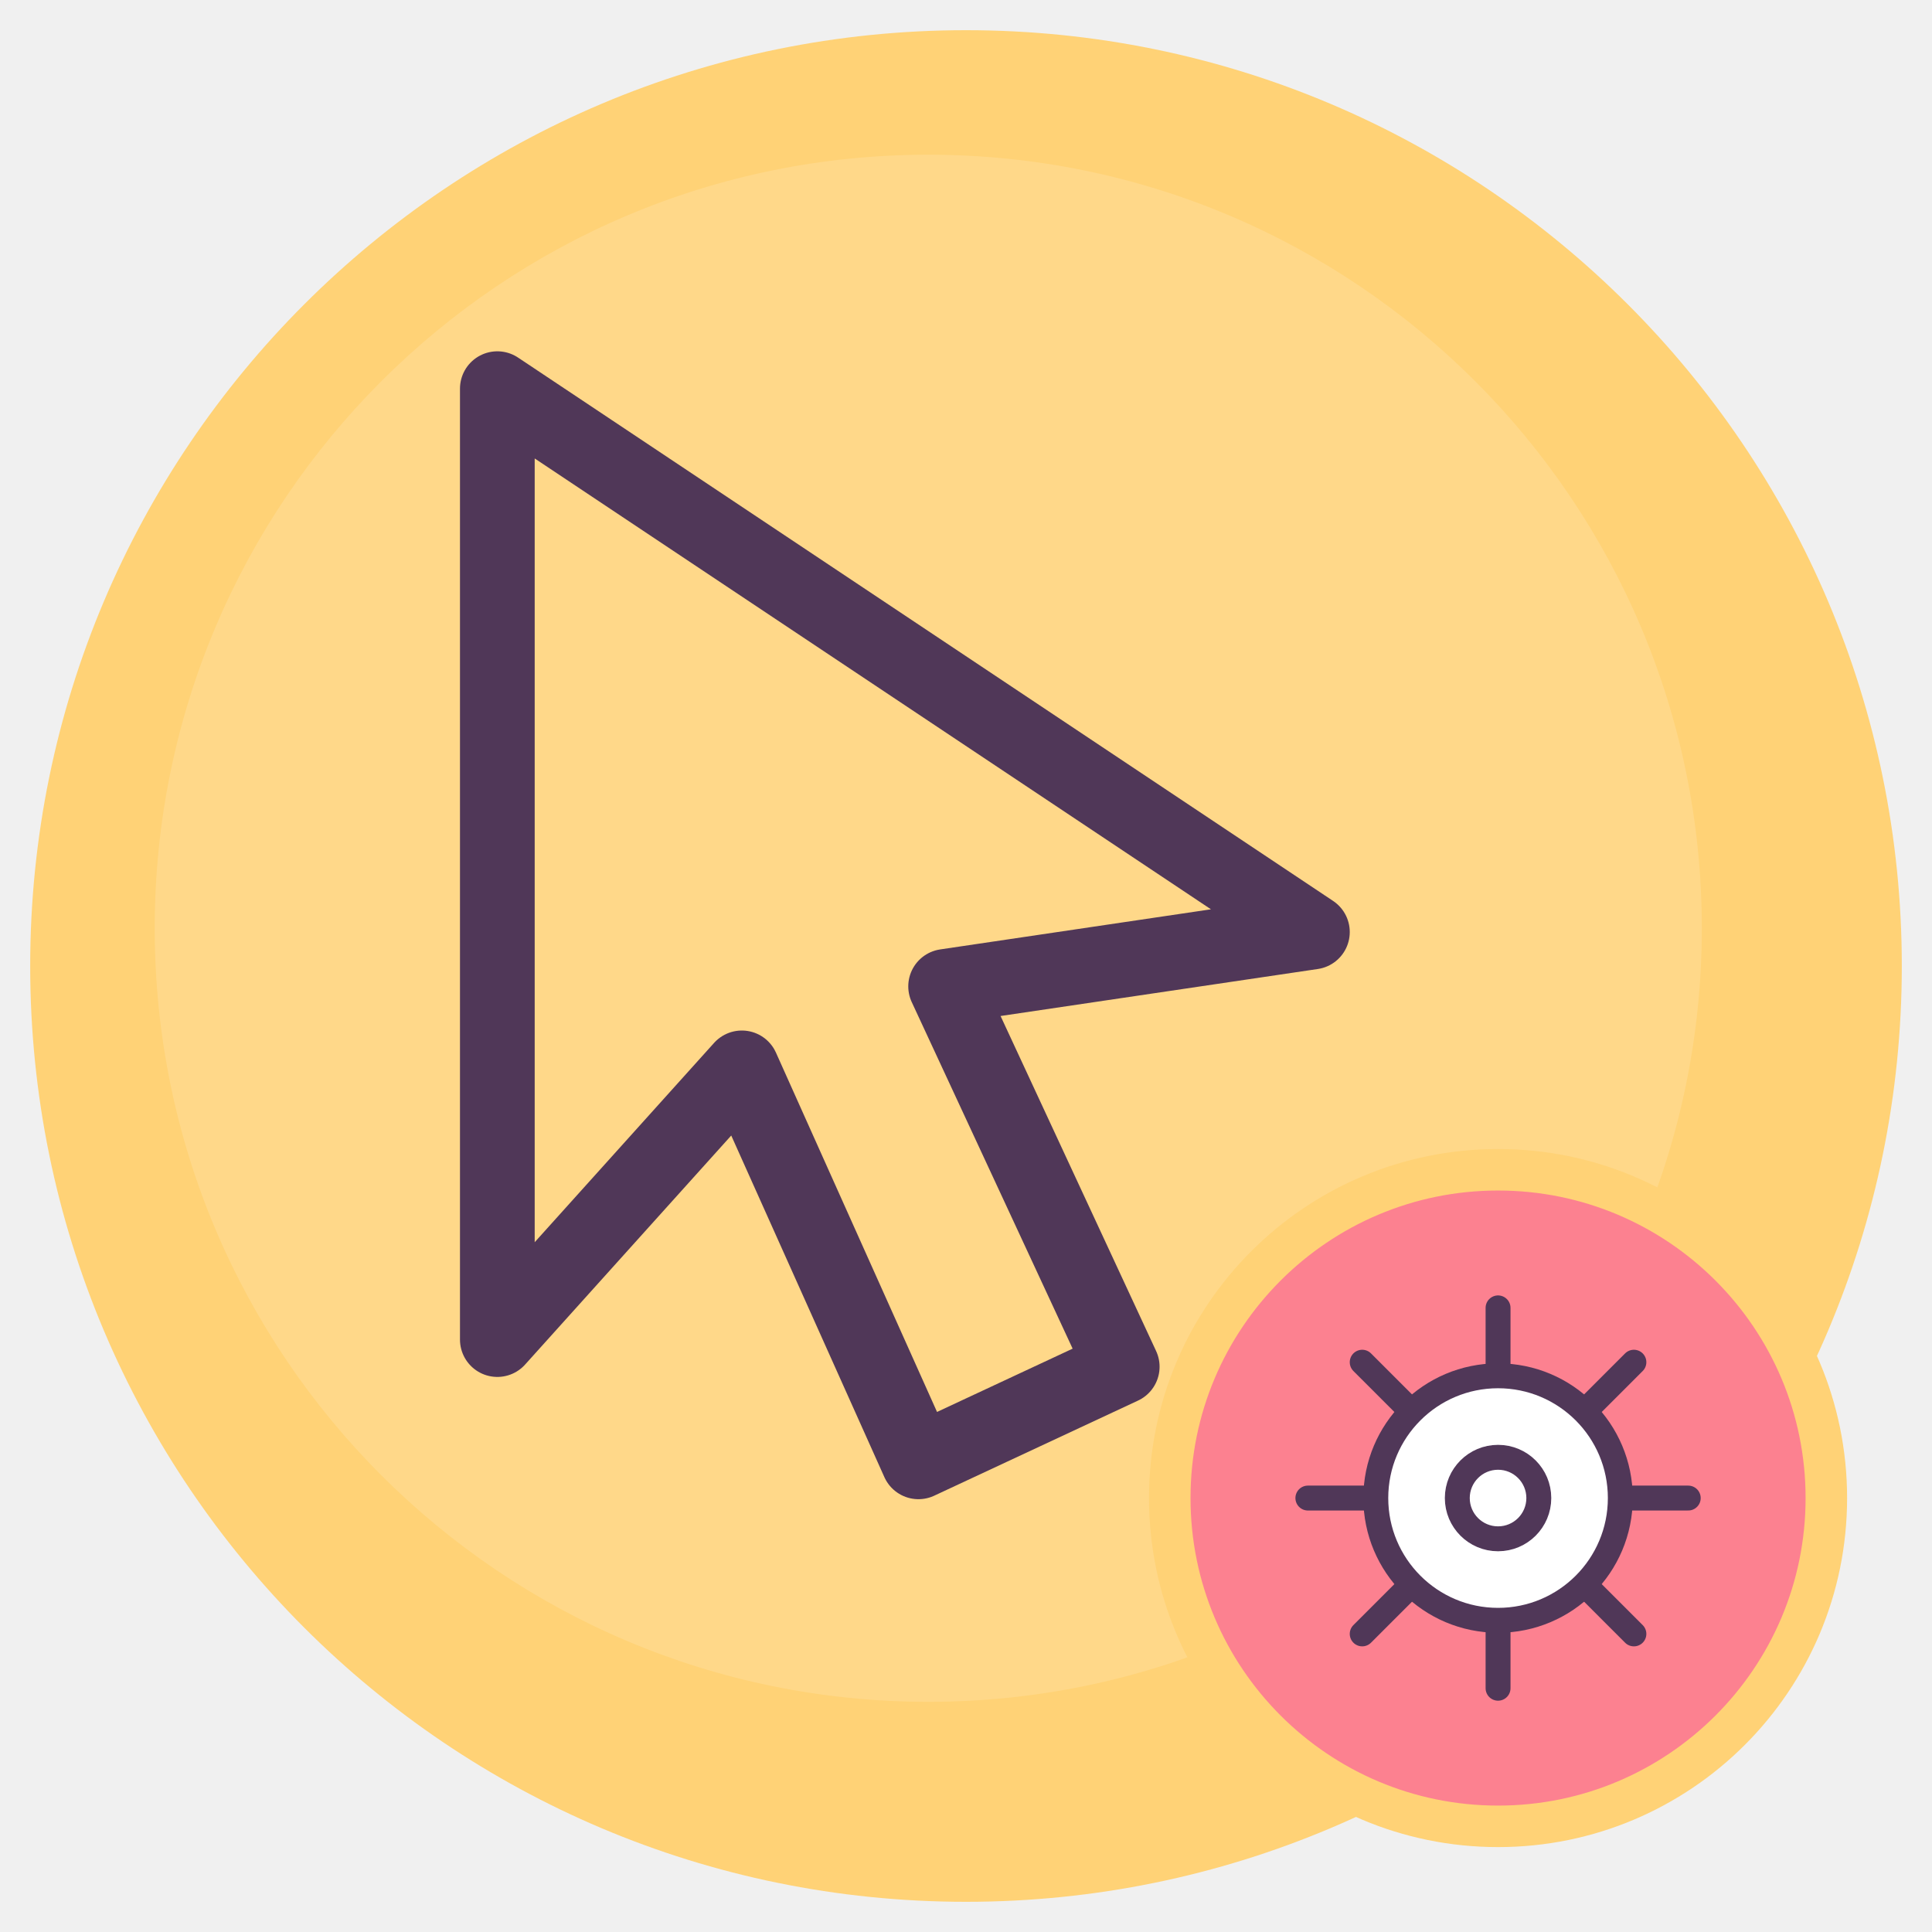
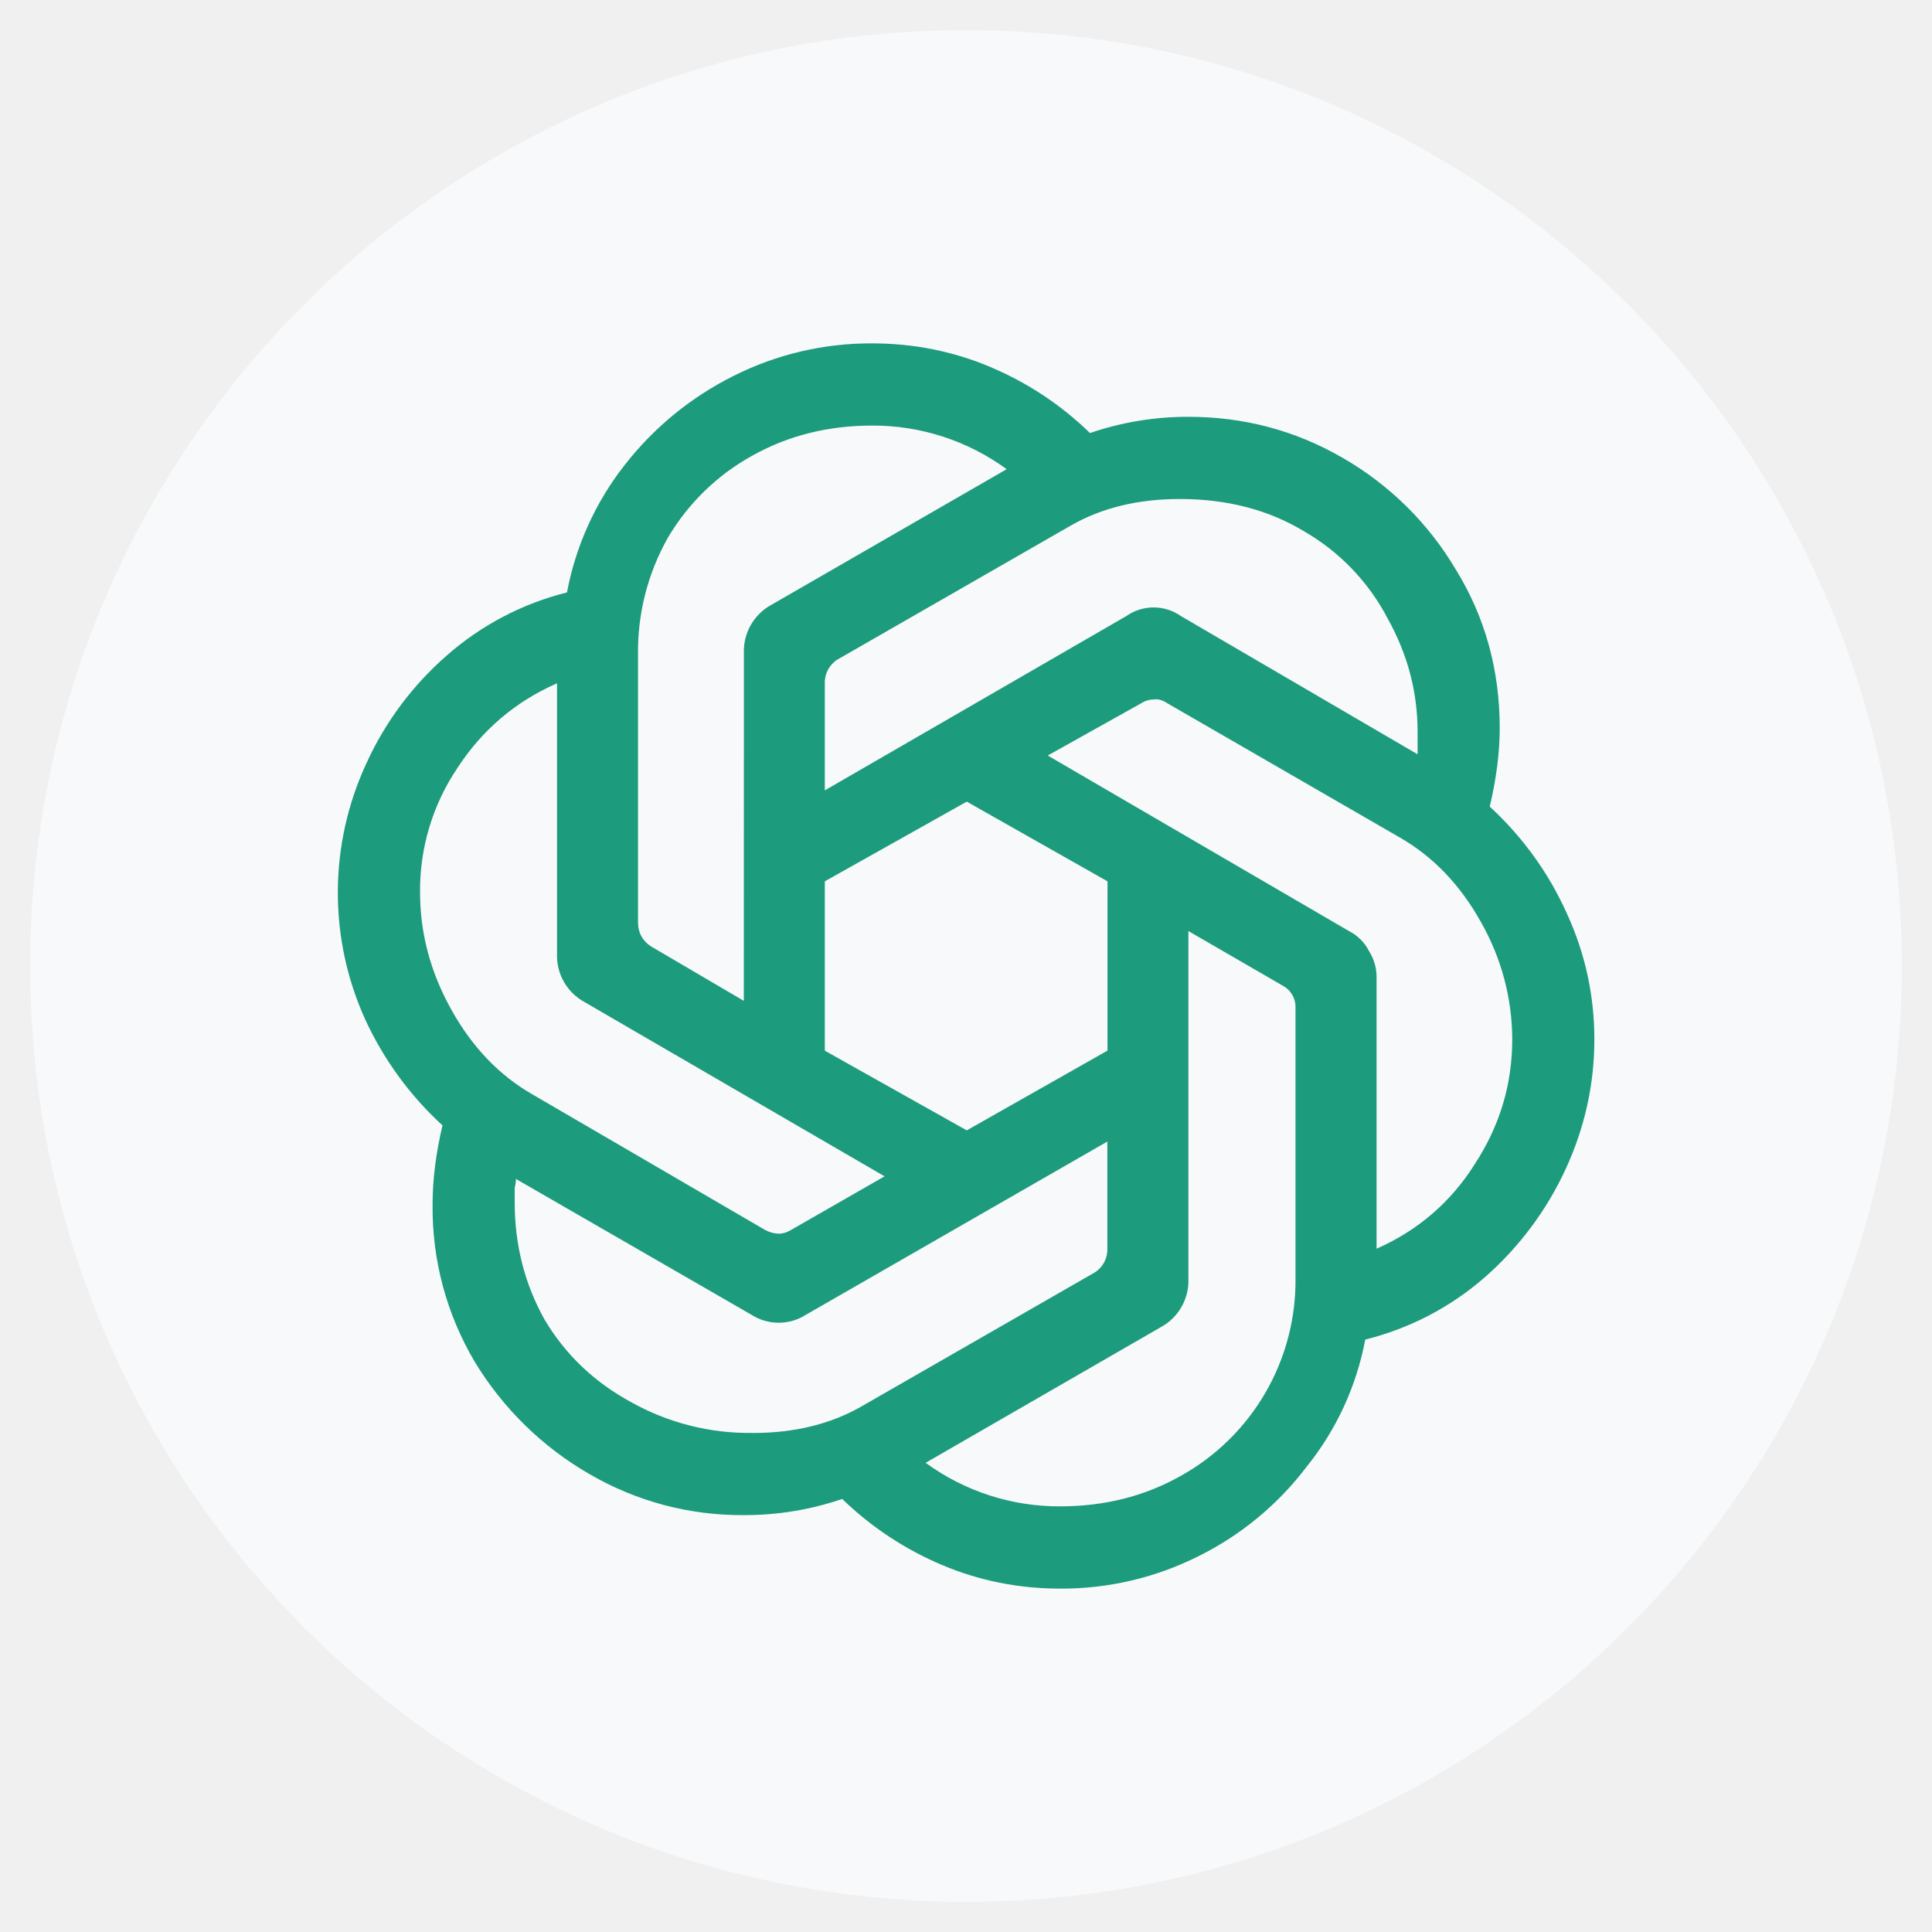
<svg xmlns="http://www.w3.org/2000/svg" viewBox="0 0 512 512" role="img" aria-labelledby="title description">
-   <circle cx="256" cy="256" r="248" fill="#FFD276" />
-   <circle cx="246" cy="246" r="205" fill="#FFFFFF" opacity=".14" />
-   <g transform="translate(67 67) scale(3.60)" fill="none" stroke="#503758" stroke-width="5.5" stroke-linecap="round" stroke-linejoin="round">
-     <path d="M18 10v70l18-20 13 29 15-7-13-28 27-4z" />
-   </g>
-   <circle cx="397" cy="397" r="87" fill="#FC8190" stroke="#FFD276" stroke-width="11" />
-   <g transform="translate(337 337) scale(1.20)" fill="none" stroke="#503758" stroke-width="5.5" stroke-linecap="round" stroke-linejoin="round">
-     <circle fill="#FFFFFF" cx="50" cy="50" r="27" />
-     <circle fill="#FFFFFF" cx="50" cy="50" r="9" />
-     <path d="M50 8v13m0 58v13M8 50h13m58 0h13M20 20l10 10m40 40 10 10M80 20 70 30M30 70 20 80" />
+   <circle cx="256" cy="256" r="248" fill="#F8F9FA" />
+   <g transform="translate(56 56) scale(20)" fill="#1C9B7D">
+     <path d="M11.248 18.25q-.825 0-1.568-.314a4.3 4.3 0 0 1-1.32-.874 4 4 0 0 1-1.304.214 4 4 0 0 1-2.046-.544 4.27 4.27 0 0 1-1.518-1.485 4 4 0 0 1-.56-2.095q0-.48.131-1.04A4.4 4.4 0 0 1 2.04 10.71a4.07 4.07 0 0 1 .017-3.4 4.2 4.2 0 0 1 1.056-1.418 3.8 3.8 0 0 1 1.6-.842 3.9 3.9 0 0 1 .76-1.683q.593-.759 1.451-1.188a4.04 4.04 0 0 1 1.832-.429q.825 0 1.567.313.742.314 1.32.875a4 4 0 0 1 1.304-.215q1.106 0 2.046.545a4.14 4.14 0 0 1 1.501 1.485q.578.941.578 2.095 0 .48-.132 1.04.66.61 1.023 1.419.363.792.363 1.666 0 .892-.38 1.717a4.3 4.3 0 0 1-1.072 1.435 3.8 3.8 0 0 1-1.584.825 3.8 3.8 0 0 1-.775 1.683 4.06 4.06 0 0 1-1.436 1.188 4.04 4.04 0 0 1-1.832.429m-4.076-2.062q.825 0 1.435-.347l3.103-1.782a.36.36 0 0 0 .164-.313v-1.42L7.881 14.62a.67.67 0 0 1-.726 0l-3.118-1.798a.5.5 0 0 1-.017.115v.198q0 .841.396 1.551.413.693 1.139 1.089a3.2 3.2 0 0 0 1.617.412m.165-2.69a.4.4 0 0 0 .181.05q.083 0 .165-.05l1.238-.71-3.977-2.31a.7.7 0 0 1-.363-.643v-3.58q-.825.362-1.32 1.122a2.9 2.9 0 0 0-.495 1.65q0 .809.413 1.55.412.743 1.072 1.123zm3.91 3.663q.875 0 1.585-.396a2.96 2.96 0 0 0 1.534-2.64v-3.564a.32.32 0 0 0-.165-.297l-1.254-.726v4.604a.7.7 0 0 1-.363.643l-3.119 1.799a3 3 0 0 0 1.783.577m.627-6.039V8.878L10.01 7.822 8.129 8.878v2.244l1.881 1.056zM7.057 5.859a.7.7 0 0 1 .363-.644l3.119-1.798a3 3 0 0 0-1.782-.578q-.874 0-1.584.396A2.96 2.96 0 0 0 6.05 4.324a3.07 3.07 0 0 0-.396 1.551v3.547q0 .199.165.314l1.237.726zm8.383 7.887q.825-.364 1.303-1.123.495-.758.495-1.65a3.15 3.15 0 0 0-.412-1.55q-.413-.743-1.073-1.123l-3.086-1.782q-.099-.065-.181-.049a.3.3 0 0 0-.165.05l-1.238.692 3.993 2.327a.6.6 0 0 1 .264.264.64.64 0 0 1 .1.363zm-3.317-8.382a.63.63 0 0 1 .726 0l3.135 1.831v-.297q0-.792-.396-1.501a2.86 2.86 0 0 0-1.105-1.155q-.71-.43-1.65-.43-.825 0-1.436.347L8.294 5.941a.36.36 0 0 0-.165.314v1.418z" />
  </g>
</svg>
